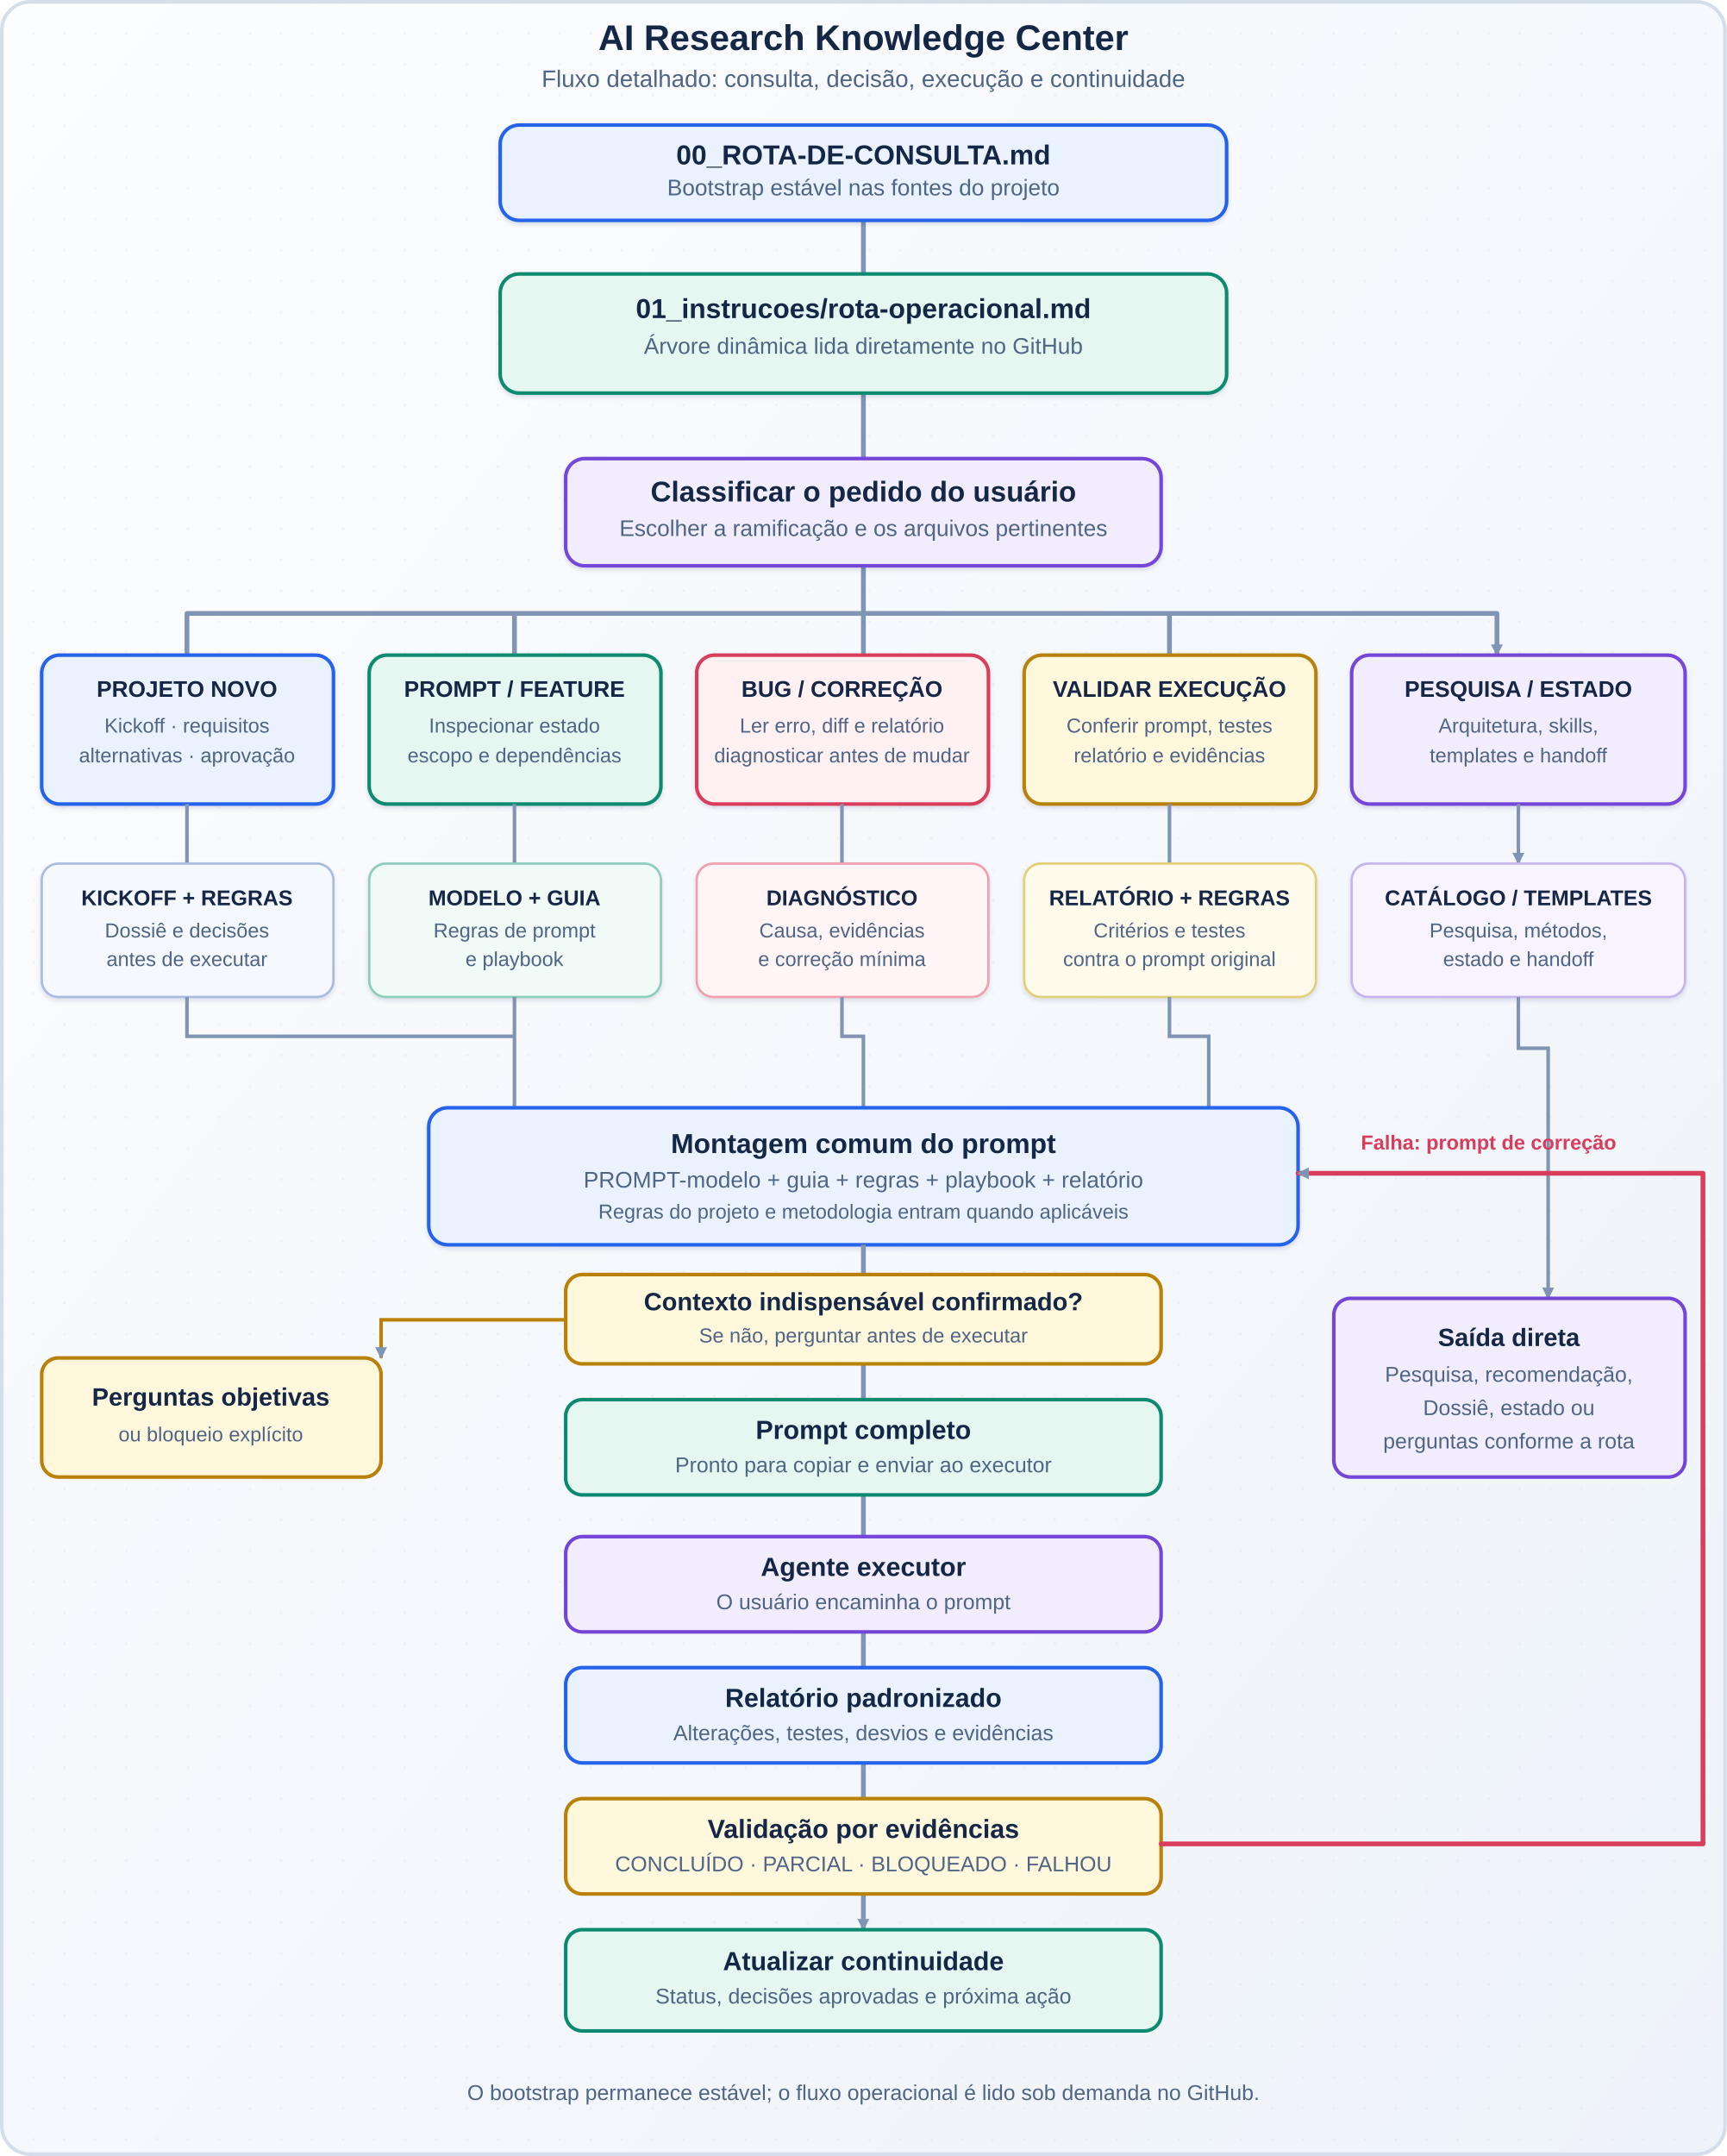
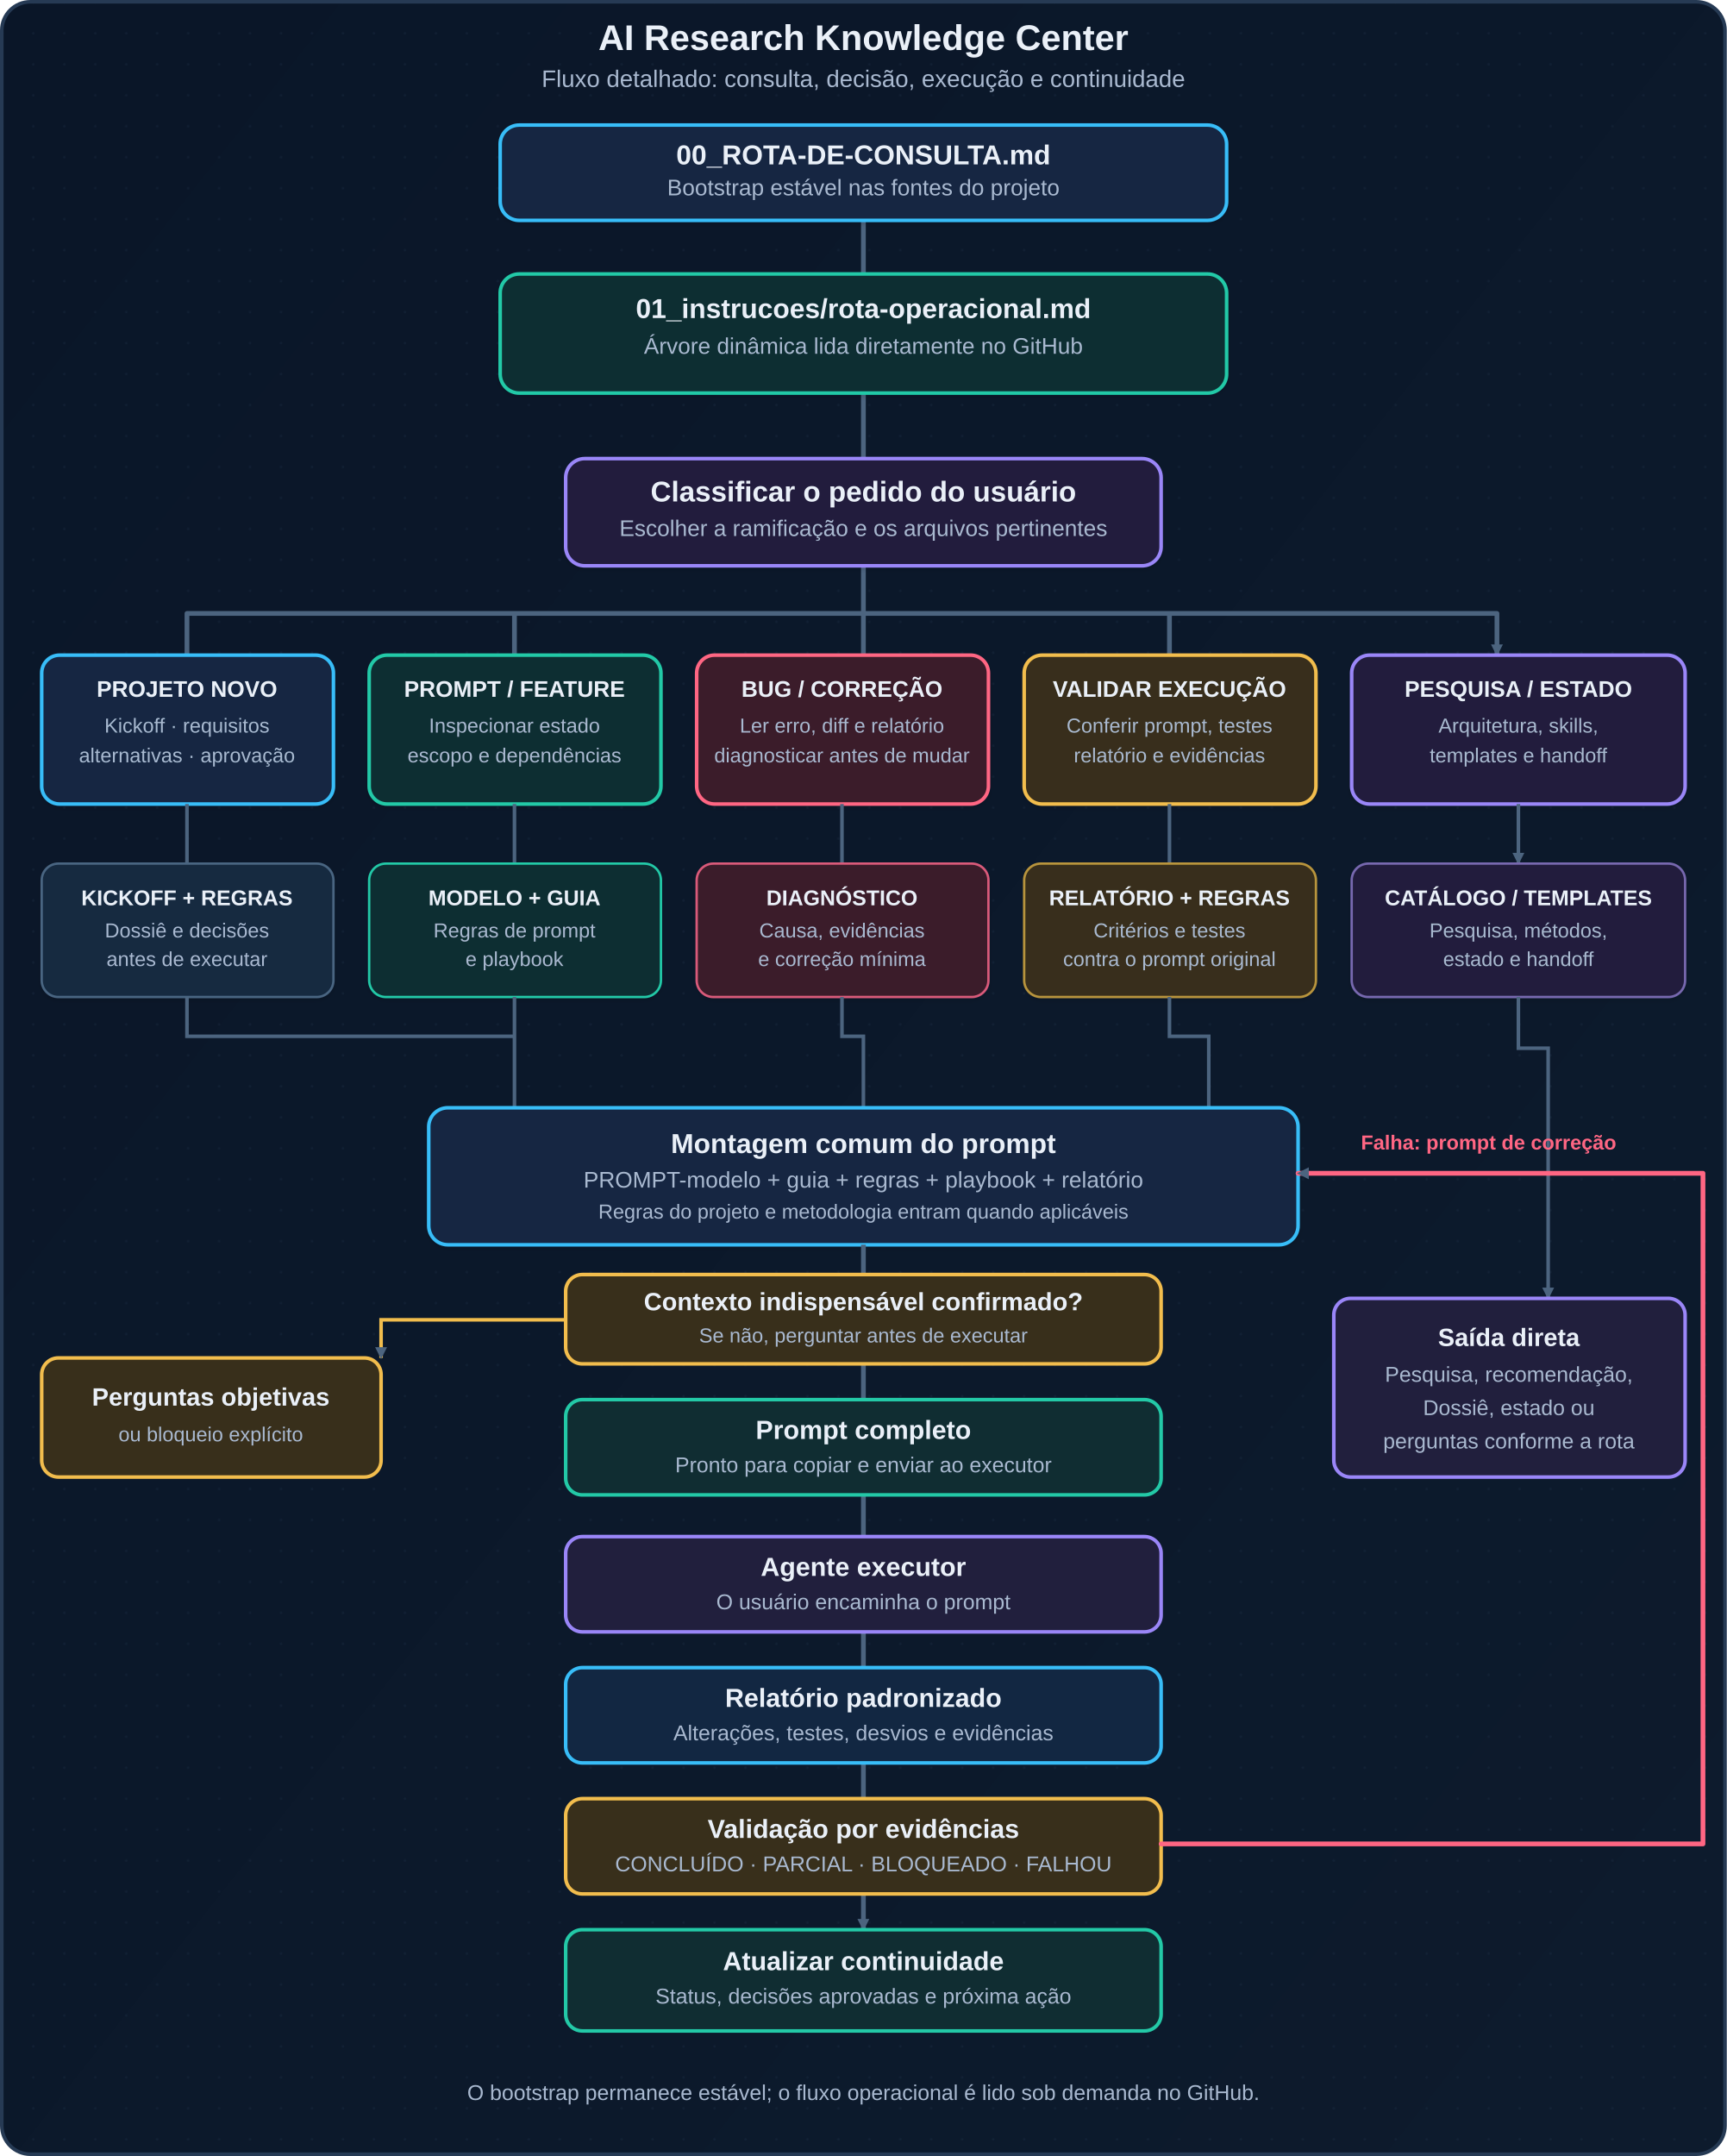
<svg xmlns="http://www.w3.org/2000/svg" width="1450" height="1810" viewBox="0 0 1450 1810" role="img" aria-labelledby="title desc">
  <defs>
    <marker id="arrow" markerWidth="12" markerHeight="12" refX="10" refY="6" orient="auto" markerUnits="userSpaceOnUse">
-       <path d="M1,1 L11,6 L1,11 Z" fill="#8094B3" />
+       <path d="M1,1 L11,6 L1,11 Z" fill="#4C647F" />
    </marker>
    <filter id="shadow" x="-15%" y="-15%" width="130%" height="140%">
-       <feDropShadow dx="0" dy="2" stdDeviation="2" flood-color="#142747" flood-opacity=".12" />
+       <feDropShadow dx="0" dy="2" stdDeviation="2" flood-color="#020916" flood-opacity=".12" />
    </filter>
    <linearGradient id="canvasGradient" x1="0" y1="0" x2="1" y2="1">
-       <stop offset="0%" stop-color="#FCFDFF" />
-       <stop offset="100%" stop-color="#EEF3F9" />
+       <stop offset="0%" stop-color="#0A1628" />
+       <stop offset="100%" stop-color="#0D1B2D" />
    </linearGradient>
    <pattern id="canvasDotGrid" width="26" height="26" patternUnits="userSpaceOnUse">
-       <circle cx="2" cy="2" r="1.1" fill="#CBD6E5" opacity=".48" />
+       <circle cx="2" cy="2" r="1.1" fill="#263A54" opacity=".48" />
    </pattern>
    <filter id="flowGlow" x="-80%" y="-80%" width="260%" height="260%">
      <feGaussianBlur stdDeviation="5" result="blur" />
      <feMerge>
        <feMergeNode in="blur" />
        <feMergeNode in="SourceGraphic" />
      </feMerge>
    </filter>
  </defs>
-   <rect class="canvas-background" x="1.5" y="1.5" width="1447" height="1807" rx="24" fill="url(#canvasGradient)" stroke="#D4DEEB" stroke-width="3" />
+   <rect class="canvas-background" x="1.5" y="1.5" width="1447" height="1807" rx="24" fill="url(#canvasGradient)" stroke="#263A54" stroke-width="3" />
  <rect x="3" y="3" width="1444" height="1804" rx="22" fill="url(#canvasDotGrid)" opacity=".45" />
-   <text x="725" y="42" text-anchor="middle" font-family="Arial,sans-serif" font-size="30" font-weight="700" fill="#142747">AI Research Knowledge Center</text>
-   <text x="725" y="73" text-anchor="middle" font-family="Arial,sans-serif" font-size="20" fill="#4F6585">Fluxo detalhado: consulta, decisão, execução e continuidade</text>
-   <path d="M725 185 V230 M725 330 V385 M725 475 V515 H157 V550 M725 515 H432 V550 M725 515 V550 M725 515 H982 V550 M725 515 H1257 V550" fill="none" stroke="#8094B3" stroke-width="4" stroke-linecap="round" stroke-linejoin="round" marker-end="url(#arrow)" />
-   <rect x="420" y="105" width="610" height="80" rx="16" fill="#EAF2FF" stroke="#2563EB" stroke-width="3" filter="url(#shadow)" />
-   <text x="725" y="138" text-anchor="middle" font-family="Arial,sans-serif" font-size="23" font-weight="700" fill="#142747">00_ROTA-DE-CONSULTA.md</text>
-   <text x="725" y="164" text-anchor="middle" font-family="Arial,sans-serif" font-size="19" fill="#4F6585">Bootstrap estável nas fontes do projeto</text>
-   <rect x="420" y="230" width="610" height="100" rx="16" fill="#E5F7F0" stroke="#0C8A70" stroke-width="3" filter="url(#shadow)" />
-   <text x="725" y="267" text-anchor="middle" font-family="Arial,sans-serif" font-size="23" font-weight="700" fill="#142747">01_instrucoes/rota-operacional.md</text>
-   <text x="725" y="297" text-anchor="middle" font-family="Arial,sans-serif" font-size="19" fill="#4F6585">Árvore dinâmica lida diretamente no GitHub</text>
-   <rect x="475" y="385" width="500" height="90" rx="16" fill="#F2ECFF" stroke="#7446D8" stroke-width="3" filter="url(#shadow)" />
-   <text x="725" y="421" text-anchor="middle" font-family="Arial,sans-serif" font-size="24" font-weight="700" fill="#142747">Classificar o pedido do usuário</text>
-   <text x="725" y="450" text-anchor="middle" font-family="Arial,sans-serif" font-size="19" fill="#4F6585">Escolher a ramificação e os arquivos pertinentes</text>
+   <text x="725" y="42" text-anchor="middle" font-family="Arial,sans-serif" font-size="30" font-weight="700" fill="#EAF0F8">AI Research Knowledge Center</text>
+   <text x="725" y="73" text-anchor="middle" font-family="Arial,sans-serif" font-size="20" fill="#A9B9D0">Fluxo detalhado: consulta, decisão, execução e continuidade</text>
+   <path d="M725 185 V230 M725 330 V385 M725 475 V515 H157 V550 M725 515 H432 V550 M725 515 V550 M725 515 H982 V550 M725 515 H1257 V550" fill="none" stroke="#4C647F" stroke-width="4" stroke-linecap="round" stroke-linejoin="round" marker-end="url(#arrow)" />
+   <rect x="420" y="105" width="610" height="80" rx="16" fill="#122742" stroke="#38BDF8" stroke-width="3" filter="url(#shadow)" />
+   <text x="725" y="138" text-anchor="middle" font-family="Arial,sans-serif" font-size="23" font-weight="700" fill="#EAF0F8">00_ROTA-DE-CONSULTA.md</text>
+   <text x="725" y="164" text-anchor="middle" font-family="Arial,sans-serif" font-size="19" fill="#A9B9D0">Bootstrap estável nas fontes do projeto</text>
+   <rect x="420" y="230" width="610" height="100" rx="16" fill="#102D32" stroke="#23C9A7" stroke-width="3" filter="url(#shadow)" />
+   <text x="725" y="267" text-anchor="middle" font-family="Arial,sans-serif" font-size="23" font-weight="700" fill="#EAF0F8">01_instrucoes/rota-operacional.md</text>
+   <text x="725" y="297" text-anchor="middle" font-family="Arial,sans-serif" font-size="19" fill="#A9B9D0">Árvore dinâmica lida diretamente no GitHub</text>
+   <rect x="475" y="385" width="500" height="90" rx="16" fill="#211F3D" stroke="#9A86F8" stroke-width="3" filter="url(#shadow)" />
+   <text x="725" y="421" text-anchor="middle" font-family="Arial,sans-serif" font-size="24" font-weight="700" fill="#EAF0F8">Classificar o pedido do usuário</text>
+   <text x="725" y="450" text-anchor="middle" font-family="Arial,sans-serif" font-size="19" fill="#A9B9D0">Escolher a ramificação e os arquivos pertinentes</text>
  <g filter="url(#shadow)" font-family="Arial,sans-serif" text-anchor="middle">
-     <rect x="35" y="550" width="245" height="125" rx="15" fill="#EAF2FF" stroke="#2563EB" stroke-width="3" />
-     <text x="157" y="585" font-size="19" font-weight="700" fill="#142747">PROJETO NOVO</text>
-     <text x="157" y="615" font-size="17" fill="#4F6585">Kickoff · requisitos</text>
-     <text x="157" y="640" font-size="17" fill="#4F6585">alternativas · aprovação</text>
-     <rect x="310" y="550" width="245" height="125" rx="15" fill="#E5F7F0" stroke="#0C8A70" stroke-width="3" />
-     <text x="432" y="585" font-size="19" font-weight="700" fill="#142747">PROMPT / FEATURE</text>
-     <text x="432" y="615" font-size="17" fill="#4F6585">Inspecionar estado</text>
-     <text x="432" y="640" font-size="17" fill="#4F6585">escopo e dependências</text>
-     <rect x="585" y="550" width="245" height="125" rx="15" fill="#FFF0F2" stroke="#D83D5B" stroke-width="3" />
-     <text x="707" y="585" font-size="19" font-weight="700" fill="#142747">BUG / CORREÇÃO</text>
-     <text x="707" y="615" font-size="17" fill="#4F6585">Ler erro, diff e relatório</text>
-     <text x="707" y="640" font-size="17" fill="#4F6585">diagnosticar antes de mudar</text>
-     <rect x="860" y="550" width="245" height="125" rx="15" fill="#FFF8DD" stroke="#B98108" stroke-width="3" />
-     <text x="982" y="585" font-size="19" font-weight="700" fill="#142747">VALIDAR EXECUÇÃO</text>
-     <text x="982" y="615" font-size="17" fill="#4F6585">Conferir prompt, testes</text>
-     <text x="982" y="640" font-size="17" fill="#4F6585">relatório e evidências</text>
-     <rect x="1135" y="550" width="280" height="125" rx="15" fill="#F2ECFF" stroke="#7446D8" stroke-width="3" />
-     <text x="1275" y="585" font-size="19" font-weight="700" fill="#142747">PESQUISA / ESTADO</text>
-     <text x="1275" y="615" font-size="17" fill="#4F6585">Arquitetura, skills,</text>
-     <text x="1275" y="640" font-size="17" fill="#4F6585">templates e handoff</text>
+     <rect x="35" y="550" width="245" height="125" rx="15" fill="#122742" stroke="#38BDF8" stroke-width="3" />
+     <text x="157" y="585" font-size="19" font-weight="700" fill="#EAF0F8">PROJETO NOVO</text>
+     <text x="157" y="615" font-size="17" fill="#A9B9D0">Kickoff · requisitos</text>
+     <text x="157" y="640" font-size="17" fill="#A9B9D0">alternativas · aprovação</text>
+     <rect x="310" y="550" width="245" height="125" rx="15" fill="#102D32" stroke="#23C9A7" stroke-width="3" />
+     <text x="432" y="585" font-size="19" font-weight="700" fill="#EAF0F8">PROMPT / FEATURE</text>
+     <text x="432" y="615" font-size="17" fill="#A9B9D0">Inspecionar estado</text>
+     <text x="432" y="640" font-size="17" fill="#A9B9D0">escopo e dependências</text>
+     <rect x="585" y="550" width="245" height="125" rx="15" fill="#3A1B2A" stroke="#FF6683" stroke-width="3" />
+     <text x="707" y="585" font-size="19" font-weight="700" fill="#EAF0F8">BUG / CORREÇÃO</text>
+     <text x="707" y="615" font-size="17" fill="#A9B9D0">Ler erro, diff e relatório</text>
+     <text x="707" y="640" font-size="17" fill="#A9B9D0">diagnosticar antes de mudar</text>
+     <rect x="860" y="550" width="245" height="125" rx="15" fill="#382F1B" stroke="#F2BD4D" stroke-width="3" />
+     <text x="982" y="585" font-size="19" font-weight="700" fill="#EAF0F8">VALIDAR EXECUÇÃO</text>
+     <text x="982" y="615" font-size="17" fill="#A9B9D0">Conferir prompt, testes</text>
+     <text x="982" y="640" font-size="17" fill="#A9B9D0">relatório e evidências</text>
+     <rect x="1135" y="550" width="280" height="125" rx="15" fill="#211F3D" stroke="#9A86F8" stroke-width="3" />
+     <text x="1275" y="585" font-size="19" font-weight="700" fill="#EAF0F8">PESQUISA / ESTADO</text>
+     <text x="1275" y="615" font-size="17" fill="#A9B9D0">Arquitetura, skills,</text>
+     <text x="1275" y="640" font-size="17" fill="#A9B9D0">templates e handoff</text>
  </g>
-   <path d="M157 675 V725 M432 675 V725 M707 675 V725 M982 675 V725 M1275 675 V725" fill="none" stroke="#8094B3" stroke-width="3" marker-end="url(#arrow)" />
+   <path d="M157 675 V725 M432 675 V725 M707 675 V725 M982 675 V725 M1275 675 V725" fill="none" stroke="#4C647F" stroke-width="3" marker-end="url(#arrow)" />
  <g filter="url(#shadow)" font-family="Arial,sans-serif" text-anchor="middle">
-     <rect x="35" y="725" width="245" height="112" rx="14" fill="#F5F8FF" stroke="#A9BCE0" stroke-width="2" />
-     <text x="157" y="760" font-size="18" font-weight="700" fill="#142747">KICKOFF + REGRAS</text>
-     <text x="157" y="787" font-size="17" fill="#4F6585">Dossiê e decisões</text>
-     <text x="157" y="811" font-size="17" fill="#4F6585">antes de executar</text>
-     <rect x="310" y="725" width="245" height="112" rx="14" fill="#F0FAF7" stroke="#8CCDBC" stroke-width="2" />
-     <text x="432" y="760" font-size="18" font-weight="700" fill="#142747">MODELO + GUIA</text>
-     <text x="432" y="787" font-size="17" fill="#4F6585">Regras de prompt</text>
-     <text x="432" y="811" font-size="17" fill="#4F6585">e playbook</text>
-     <rect x="585" y="725" width="245" height="112" rx="14" fill="#FFF5F6" stroke="#F1A0AF" stroke-width="2" />
-     <text x="707" y="760" font-size="18" font-weight="700" fill="#142747">DIAGNÓSTICO</text>
-     <text x="707" y="787" font-size="17" fill="#4F6585">Causa, evidências</text>
-     <text x="707" y="811" font-size="17" fill="#4F6585">e correção mínima</text>
-     <rect x="860" y="725" width="245" height="112" rx="14" fill="#FFFBEC" stroke="#E4CE78" stroke-width="2" />
-     <text x="982" y="760" font-size="18" font-weight="700" fill="#142747">RELATÓRIO + REGRAS</text>
-     <text x="982" y="787" font-size="17" fill="#4F6585">Critérios e testes</text>
-     <text x="982" y="811" font-size="17" fill="#4F6585">contra o prompt original</text>
-     <rect x="1135" y="725" width="280" height="112" rx="14" fill="#F8F4FF" stroke="#C5B5EE" stroke-width="2" />
-     <text x="1275" y="760" font-size="18" font-weight="700" fill="#142747">CATÁLOGO / TEMPLATES</text>
-     <text x="1275" y="787" font-size="17" fill="#4F6585">Pesquisa, métodos,</text>
-     <text x="1275" y="811" font-size="17" fill="#4F6585">estado e handoff</text>
+     <rect x="35" y="725" width="245" height="112" rx="14" fill="#152941" stroke="#496581" stroke-width="2" />
+     <text x="157" y="760" font-size="18" font-weight="700" fill="#EAF0F8">KICKOFF + REGRAS</text>
+     <text x="157" y="787" font-size="17" fill="#A9B9D0">Dossiê e decisões</text>
+     <text x="157" y="811" font-size="17" fill="#A9B9D0">antes de executar</text>
+     <rect x="310" y="725" width="245" height="112" rx="14" fill="#102D32" stroke="#23C9A7" stroke-width="2" />
+     <text x="432" y="760" font-size="18" font-weight="700" fill="#EAF0F8">MODELO + GUIA</text>
+     <text x="432" y="787" font-size="17" fill="#A9B9D0">Regras de prompt</text>
+     <text x="432" y="811" font-size="17" fill="#A9B9D0">e playbook</text>
+     <rect x="585" y="725" width="245" height="112" rx="14" fill="#3A1B2A" stroke="#D95A7A" stroke-width="2" />
+     <text x="707" y="760" font-size="18" font-weight="700" fill="#EAF0F8">DIAGNÓSTICO</text>
+     <text x="707" y="787" font-size="17" fill="#A9B9D0">Causa, evidências</text>
+     <text x="707" y="811" font-size="17" fill="#A9B9D0">e correção mínima</text>
+     <rect x="860" y="725" width="245" height="112" rx="14" fill="#382F1B" stroke="#B8943C" stroke-width="2" />
+     <text x="982" y="760" font-size="18" font-weight="700" fill="#EAF0F8">RELATÓRIO + REGRAS</text>
+     <text x="982" y="787" font-size="17" fill="#A9B9D0">Critérios e testes</text>
+     <text x="982" y="811" font-size="17" fill="#A9B9D0">contra o prompt original</text>
+     <rect x="1135" y="725" width="280" height="112" rx="14" fill="#211F3D" stroke="#7768AF" stroke-width="2" />
+     <text x="1275" y="760" font-size="18" font-weight="700" fill="#EAF0F8">CATÁLOGO / TEMPLATES</text>
+     <text x="1275" y="787" font-size="17" fill="#A9B9D0">Pesquisa, métodos,</text>
+     <text x="1275" y="811" font-size="17" fill="#A9B9D0">estado e handoff</text>
  </g>
-   <path d="M157 837 V870 H432 V930 M432 837 V930 M707 837 V870 H725 V930 M982 837 V870 H1015 V930 M1275 837 V880 H1300 V1090" fill="none" stroke="#8094B3" stroke-width="3" marker-end="url(#arrow)" />
-   <rect x="360" y="930" width="730" height="115" rx="16" fill="#EAF2FF" stroke="#2563EB" stroke-width="3" filter="url(#shadow)" />
-   <text x="725" y="968" text-anchor="middle" font-family="Arial,sans-serif" font-size="23" font-weight="700" fill="#142747">Montagem comum do prompt</text>
-   <text x="725" y="997" text-anchor="middle" font-family="Arial,sans-serif" font-size="19" fill="#4F6585">PROMPT-modelo + guia + regras + playbook + relatório</text>
-   <text x="725" y="1023" text-anchor="middle" font-family="Arial,sans-serif" font-size="17" fill="#4F6585">Regras do projeto e metodologia entram quando aplicáveis</text>
-   <path d="M725 1045 V1070 M725 1145 V1175 M725 1255 V1290 M725 1370 V1400 M725 1480 V1510 M725 1590 V1620" fill="none" stroke="#8094B3" stroke-width="4" marker-end="url(#arrow)" />
-   <rect x="475" y="1070" width="500" height="75" rx="14" fill="#FFF8DD" stroke="#B98108" stroke-width="3" />
-   <text x="725" y="1100" text-anchor="middle" font-family="Arial,sans-serif" font-size="21" font-weight="700" fill="#142747">Contexto indispensável confirmado?</text>
-   <text x="725" y="1127" text-anchor="middle" font-family="Arial,sans-serif" font-size="17" fill="#4F6585">Se não, perguntar antes de executar</text>
-   <path d="M475 1108 H320 V1140" fill="none" stroke="#B98108" stroke-width="3" marker-end="url(#arrow)" />
-   <rect x="35" y="1140" width="285" height="100" rx="14" fill="#FFF8DD" stroke="#B98108" stroke-width="3" />
-   <text x="177" y="1180" text-anchor="middle" font-family="Arial,sans-serif" font-size="21" font-weight="700" fill="#142747">Perguntas objetivas</text>
-   <text x="177" y="1210" text-anchor="middle" font-family="Arial,sans-serif" font-size="17" fill="#4F6585">ou bloqueio explícito</text>
-   <rect x="475" y="1175" width="500" height="80" rx="14" fill="#E5F7F0" stroke="#0C8A70" stroke-width="3" />
-   <text x="725" y="1208" text-anchor="middle" font-family="Arial,sans-serif" font-size="22" font-weight="700" fill="#142747">Prompt completo</text>
-   <text x="725" y="1236" text-anchor="middle" font-family="Arial,sans-serif" font-size="18" fill="#4F6585">Pronto para copiar e enviar ao executor</text>
-   <rect x="475" y="1290" width="500" height="80" rx="14" fill="#F2ECFF" stroke="#7446D8" stroke-width="3" />
-   <text x="725" y="1323" text-anchor="middle" font-family="Arial,sans-serif" font-size="22" font-weight="700" fill="#142747">Agente executor</text>
-   <text x="725" y="1351" text-anchor="middle" font-family="Arial,sans-serif" font-size="18" fill="#4F6585">O usuário encaminha o prompt</text>
-   <rect x="475" y="1400" width="500" height="80" rx="14" fill="#EAF2FF" stroke="#2563EB" stroke-width="3" />
-   <text x="725" y="1433" text-anchor="middle" font-family="Arial,sans-serif" font-size="22" font-weight="700" fill="#142747">Relatório padronizado</text>
-   <text x="725" y="1461" text-anchor="middle" font-family="Arial,sans-serif" font-size="18" fill="#4F6585">Alterações, testes, desvios e evidências</text>
-   <rect x="475" y="1510" width="500" height="80" rx="14" fill="#FFF8DD" stroke="#B98108" stroke-width="3" />
-   <text x="725" y="1543" text-anchor="middle" font-family="Arial,sans-serif" font-size="22" font-weight="700" fill="#142747">Validação por evidências</text>
-   <text x="725" y="1571" text-anchor="middle" font-family="Arial,sans-serif" font-size="18" fill="#4F6585">CONCLUÍDO · PARCIAL · BLOQUEADO · FALHOU</text>
-   <rect x="475" y="1620" width="500" height="85" rx="14" fill="#E5F7F0" stroke="#0C8A70" stroke-width="3" />
-   <text x="725" y="1654" text-anchor="middle" font-family="Arial,sans-serif" font-size="22" font-weight="700" fill="#142747">Atualizar continuidade</text>
-   <text x="725" y="1682" text-anchor="middle" font-family="Arial,sans-serif" font-size="18" fill="#4F6585">Status, decisões aprovadas e próxima ação</text>
-   <path d="M975 1548 H1430 V985 H1090" fill="none" stroke="#D83D5B" stroke-width="4" stroke-linecap="round" stroke-linejoin="round" marker-end="url(#arrow)" />
-   <text x="1250" y="965" text-anchor="middle" font-family="Arial,sans-serif" font-size="17" font-weight="700" fill="#D83D5B">Falha: prompt de correção</text>
-   <rect x="1120" y="1090" width="295" height="150" rx="14" fill="#F2ECFF" stroke="#7446D8" stroke-width="3" />
-   <text x="1267" y="1130" text-anchor="middle" font-family="Arial,sans-serif" font-size="21" font-weight="700" fill="#142747">Saída direta</text>
-   <text x="1267" y="1160" text-anchor="middle" font-family="Arial,sans-serif" font-size="18" fill="#4F6585">Pesquisa, recomendação,</text>
-   <text x="1267" y="1188" text-anchor="middle" font-family="Arial,sans-serif" font-size="18" fill="#4F6585">Dossiê, estado ou</text>
-   <text x="1267" y="1216" text-anchor="middle" font-family="Arial,sans-serif" font-size="18" fill="#4F6585">perguntas conforme a rota</text>
-   <text x="725" y="1763" text-anchor="middle" font-family="Arial,sans-serif" font-size="18" fill="#4F6585">O bootstrap permanece estável; o fluxo operacional é lido sob demanda no GitHub.</text>
+   <path d="M157 837 V870 H432 V930 M432 837 V930 M707 837 V870 H725 V930 M982 837 V870 H1015 V930 M1275 837 V880 H1300 V1090" fill="none" stroke="#4C647F" stroke-width="3" marker-end="url(#arrow)" />
+   <rect x="360" y="930" width="730" height="115" rx="16" fill="#122742" stroke="#38BDF8" stroke-width="3" filter="url(#shadow)" />
+   <text x="725" y="968" text-anchor="middle" font-family="Arial,sans-serif" font-size="23" font-weight="700" fill="#EAF0F8">Montagem comum do prompt</text>
+   <text x="725" y="997" text-anchor="middle" font-family="Arial,sans-serif" font-size="19" fill="#A9B9D0">PROMPT-modelo + guia + regras + playbook + relatório</text>
+   <text x="725" y="1023" text-anchor="middle" font-family="Arial,sans-serif" font-size="17" fill="#A9B9D0">Regras do projeto e metodologia entram quando aplicáveis</text>
+   <path d="M725 1045 V1070 M725 1145 V1175 M725 1255 V1290 M725 1370 V1400 M725 1480 V1510 M725 1590 V1620" fill="none" stroke="#4C647F" stroke-width="4" marker-end="url(#arrow)" />
+   <rect x="475" y="1070" width="500" height="75" rx="14" fill="#382F1B" stroke="#F2BD4D" stroke-width="3" />
+   <text x="725" y="1100" text-anchor="middle" font-family="Arial,sans-serif" font-size="21" font-weight="700" fill="#EAF0F8">Contexto indispensável confirmado?</text>
+   <text x="725" y="1127" text-anchor="middle" font-family="Arial,sans-serif" font-size="17" fill="#A9B9D0">Se não, perguntar antes de executar</text>
+   <path d="M475 1108 H320 V1140" fill="none" stroke="#F2BD4D" stroke-width="3" marker-end="url(#arrow)" />
+   <rect x="35" y="1140" width="285" height="100" rx="14" fill="#382F1B" stroke="#F2BD4D" stroke-width="3" />
+   <text x="177" y="1180" text-anchor="middle" font-family="Arial,sans-serif" font-size="21" font-weight="700" fill="#EAF0F8">Perguntas objetivas</text>
+   <text x="177" y="1210" text-anchor="middle" font-family="Arial,sans-serif" font-size="17" fill="#A9B9D0">ou bloqueio explícito</text>
+   <rect x="475" y="1175" width="500" height="80" rx="14" fill="#102D32" stroke="#23C9A7" stroke-width="3" />
+   <text x="725" y="1208" text-anchor="middle" font-family="Arial,sans-serif" font-size="22" font-weight="700" fill="#EAF0F8">Prompt completo</text>
+   <text x="725" y="1236" text-anchor="middle" font-family="Arial,sans-serif" font-size="18" fill="#A9B9D0">Pronto para copiar e enviar ao executor</text>
+   <rect x="475" y="1290" width="500" height="80" rx="14" fill="#211F3D" stroke="#9A86F8" stroke-width="3" />
+   <text x="725" y="1323" text-anchor="middle" font-family="Arial,sans-serif" font-size="22" font-weight="700" fill="#EAF0F8">Agente executor</text>
+   <text x="725" y="1351" text-anchor="middle" font-family="Arial,sans-serif" font-size="18" fill="#A9B9D0">O usuário encaminha o prompt</text>
+   <rect x="475" y="1400" width="500" height="80" rx="14" fill="#122742" stroke="#38BDF8" stroke-width="3" />
+   <text x="725" y="1433" text-anchor="middle" font-family="Arial,sans-serif" font-size="22" font-weight="700" fill="#EAF0F8">Relatório padronizado</text>
+   <text x="725" y="1461" text-anchor="middle" font-family="Arial,sans-serif" font-size="18" fill="#A9B9D0">Alterações, testes, desvios e evidências</text>
+   <rect x="475" y="1510" width="500" height="80" rx="14" fill="#382F1B" stroke="#F2BD4D" stroke-width="3" />
+   <text x="725" y="1543" text-anchor="middle" font-family="Arial,sans-serif" font-size="22" font-weight="700" fill="#EAF0F8">Validação por evidências</text>
+   <text x="725" y="1571" text-anchor="middle" font-family="Arial,sans-serif" font-size="18" fill="#A9B9D0">CONCLUÍDO · PARCIAL · BLOQUEADO · FALHOU</text>
+   <rect x="475" y="1620" width="500" height="85" rx="14" fill="#102D32" stroke="#23C9A7" stroke-width="3" />
+   <text x="725" y="1654" text-anchor="middle" font-family="Arial,sans-serif" font-size="22" font-weight="700" fill="#EAF0F8">Atualizar continuidade</text>
+   <text x="725" y="1682" text-anchor="middle" font-family="Arial,sans-serif" font-size="18" fill="#A9B9D0">Status, decisões aprovadas e próxima ação</text>
+   <path d="M975 1548 H1430 V985 H1090" fill="none" stroke="#FF6683" stroke-width="4" stroke-linecap="round" stroke-linejoin="round" marker-end="url(#arrow)" />
+   <text x="1250" y="965" text-anchor="middle" font-family="Arial,sans-serif" font-size="17" font-weight="700" fill="#FF6683">Falha: prompt de correção</text>
+   <rect x="1120" y="1090" width="295" height="150" rx="14" fill="#211F3D" stroke="#9A86F8" stroke-width="3" />
+   <text x="1267" y="1130" text-anchor="middle" font-family="Arial,sans-serif" font-size="21" font-weight="700" fill="#EAF0F8">Saída direta</text>
+   <text x="1267" y="1160" text-anchor="middle" font-family="Arial,sans-serif" font-size="18" fill="#A9B9D0">Pesquisa, recomendação,</text>
+   <text x="1267" y="1188" text-anchor="middle" font-family="Arial,sans-serif" font-size="18" fill="#A9B9D0">Dossiê, estado ou</text>
+   <text x="1267" y="1216" text-anchor="middle" font-family="Arial,sans-serif" font-size="18" fill="#A9B9D0">perguntas conforme a rota</text>
+   <text x="725" y="1763" text-anchor="middle" font-family="Arial,sans-serif" font-size="18" fill="#A9B9D0">O bootstrap permanece estável; o fluxo operacional é lido sob demanda no GitHub.</text>
</svg>
